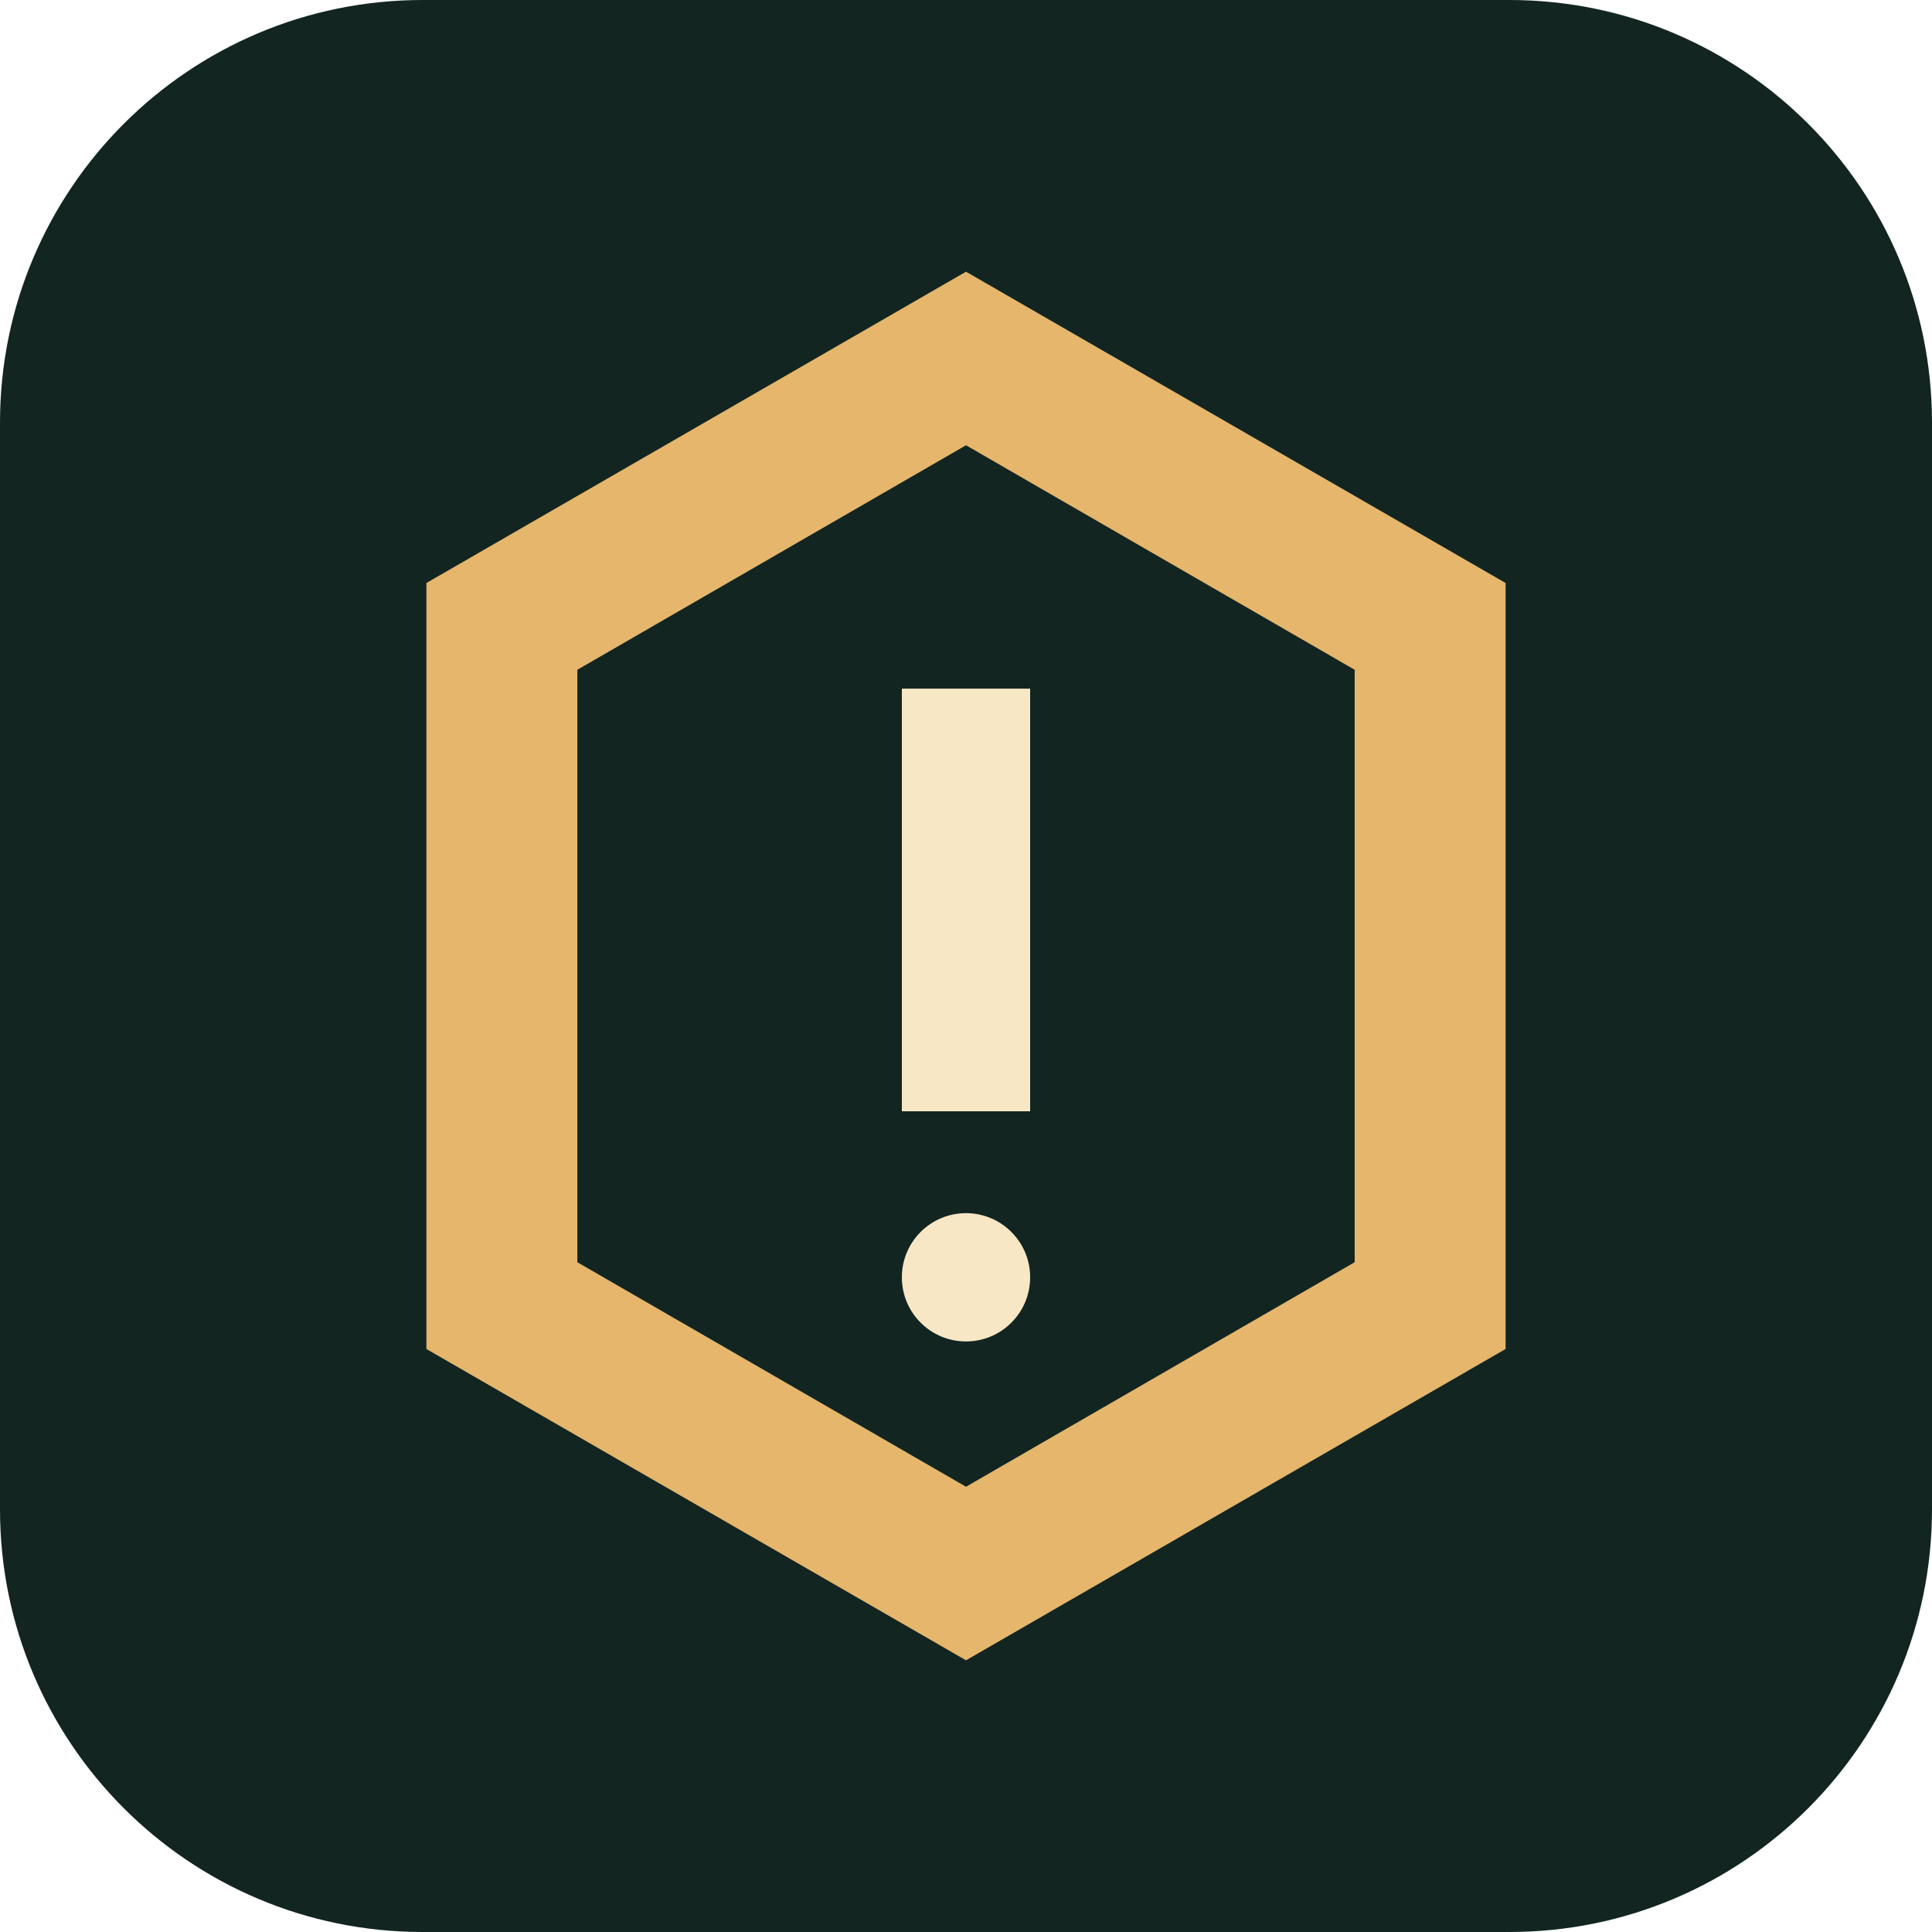
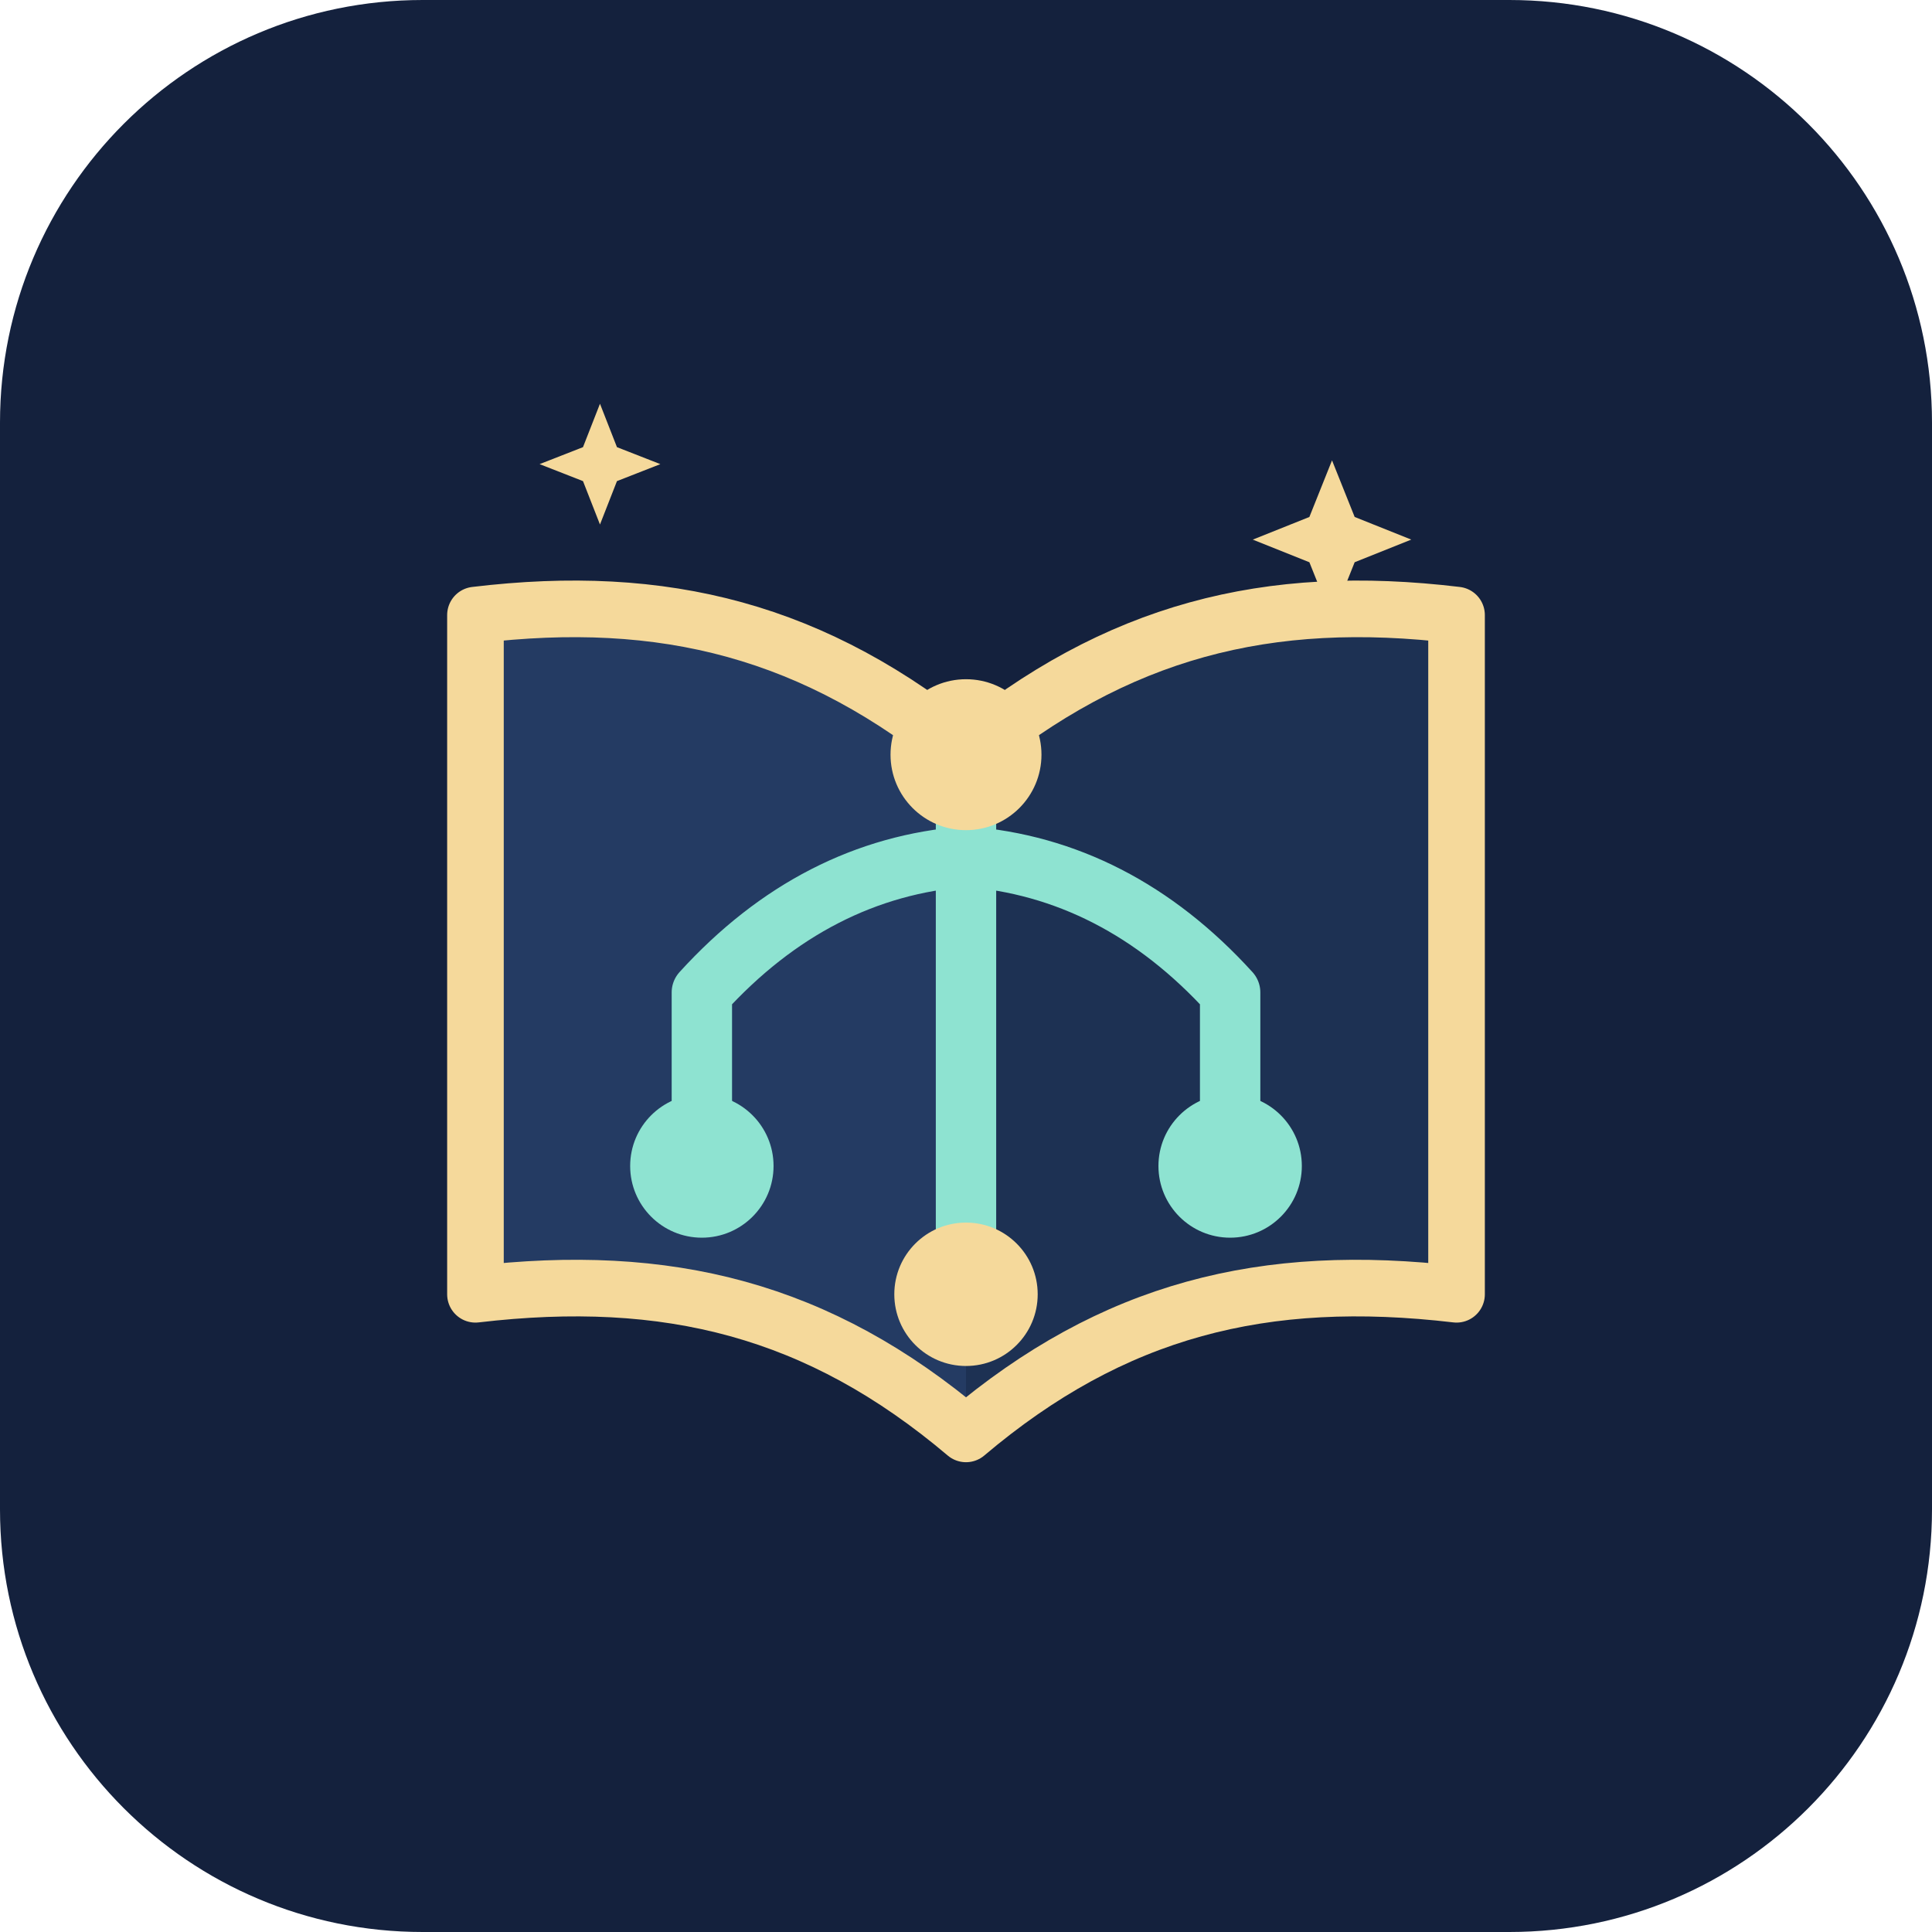
<svg xmlns="http://www.w3.org/2000/svg" width="1024" height="1024" viewBox="0 0 1024 1024">
-   <rect width="1024" height="1024" rx="224" fill="#122521" />
-   <path fill="#e5b66c" d="M512 144 798 309v406L512 880 226 715V309zm0 92L306 355v314l206 119 206-119V355z" />
-   <path fill="#f7e7c5" d="M478 365h68v224h-68z" />
-   <circle cx="512" cy="677" r="34" fill="#f7e7c5" />
+   <rect width="1024" height="1024" rx="224" fill="#14213D" />
+   <path d="M512 760C434 694 354 674 252 686V326c100-12 180 8 260 74Z" fill="#243B63" />
+   <path d="M512 760c78-66 158-86 260-74V326c-100-12-180 8-260 74Z" fill="#1D3153" />
+   <path d="M512 760C434 694 354 674 252 686V326c100-12 180 8 260 74m0 360c78-66 158-86 260-74V326c-100-12-180 8-260 74" fill="none" stroke="#F5D99B" stroke-linecap="round" stroke-linejoin="round" stroke-width="30" />
+   <path d="M512 400v286M512 454c-53 4-100 28-140 72M512 454c53 4 100 28 140 72M372 526v92m280-92v92" fill="none" stroke="#8EE3D1" stroke-linecap="round" stroke-linejoin="round" stroke-width="32" />
+   <circle cx="512" cy="400" r="40" fill="#F5D99B" />
+   <circle cx="372" cy="618" r="38" fill="#8EE3D1" />
+   <circle cx="652" cy="618" r="38" fill="#8EE3D1" />
+   <circle cx="512" cy="686" r="38" fill="#F5D99B" />
+   <path d="m706 244 12 30 30 12-30 12-12 30-12-30-30-12 30-12Zm-388-30 9 23 23 9-23 9-9 23-9-23-23-9 23-9Z" fill="#F5D99B" />
</svg>
